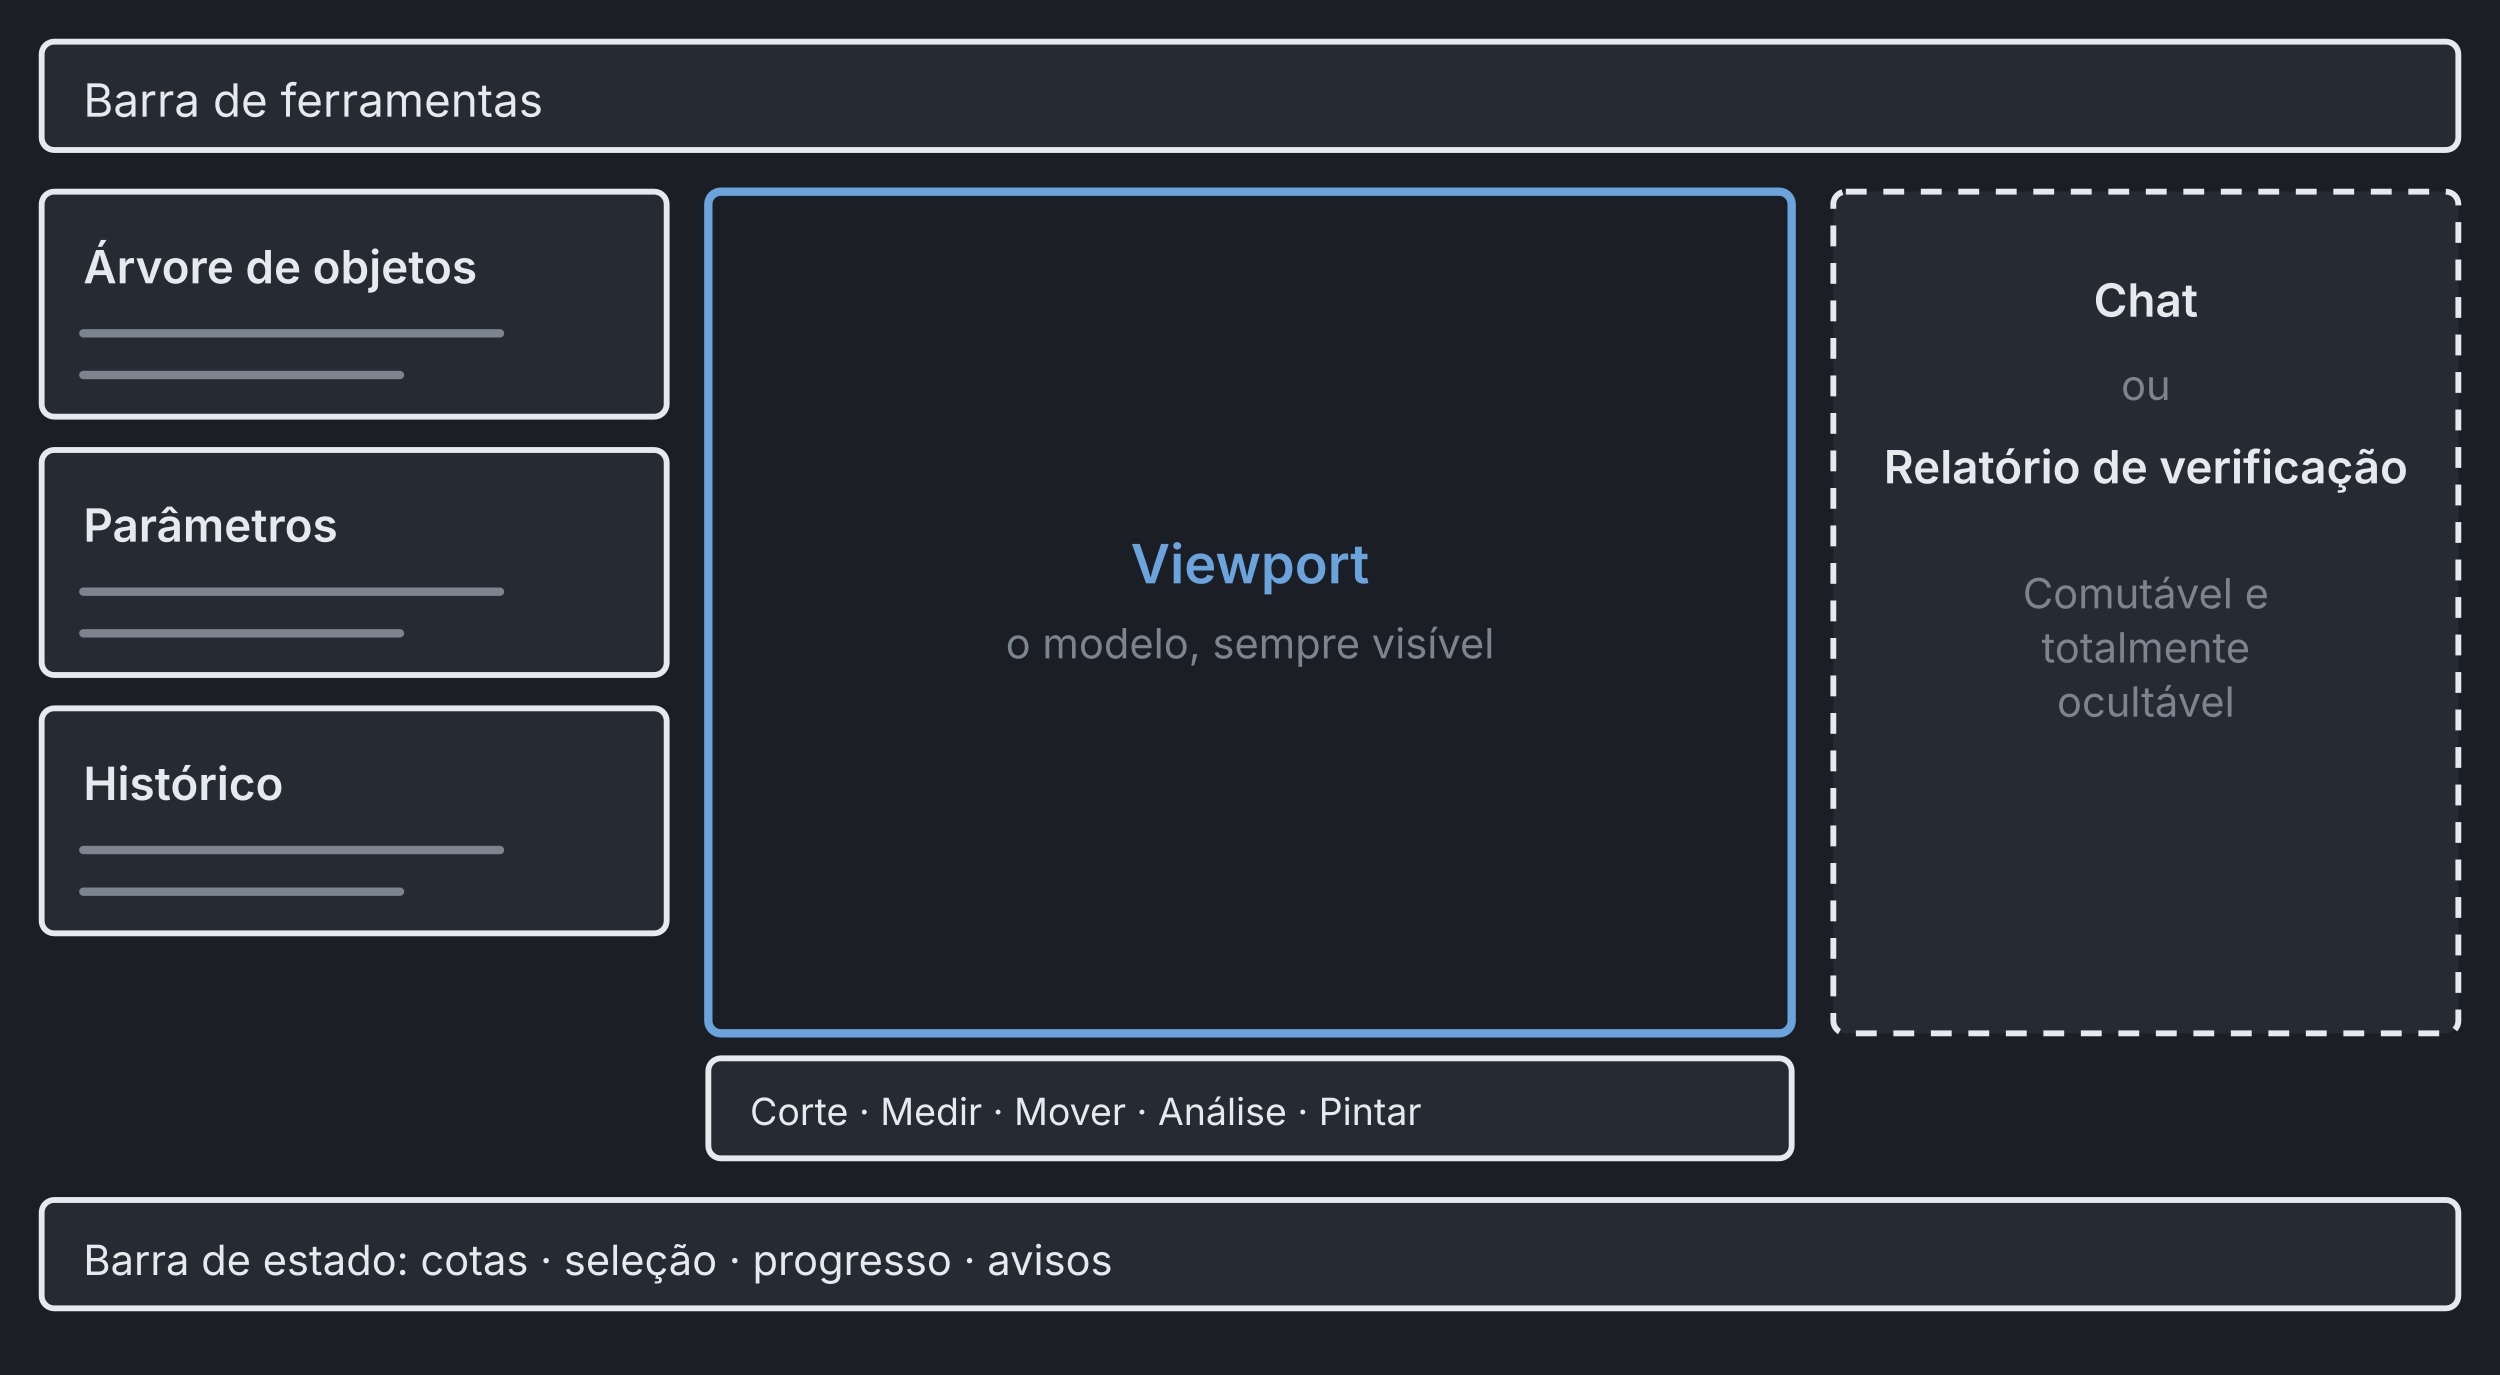
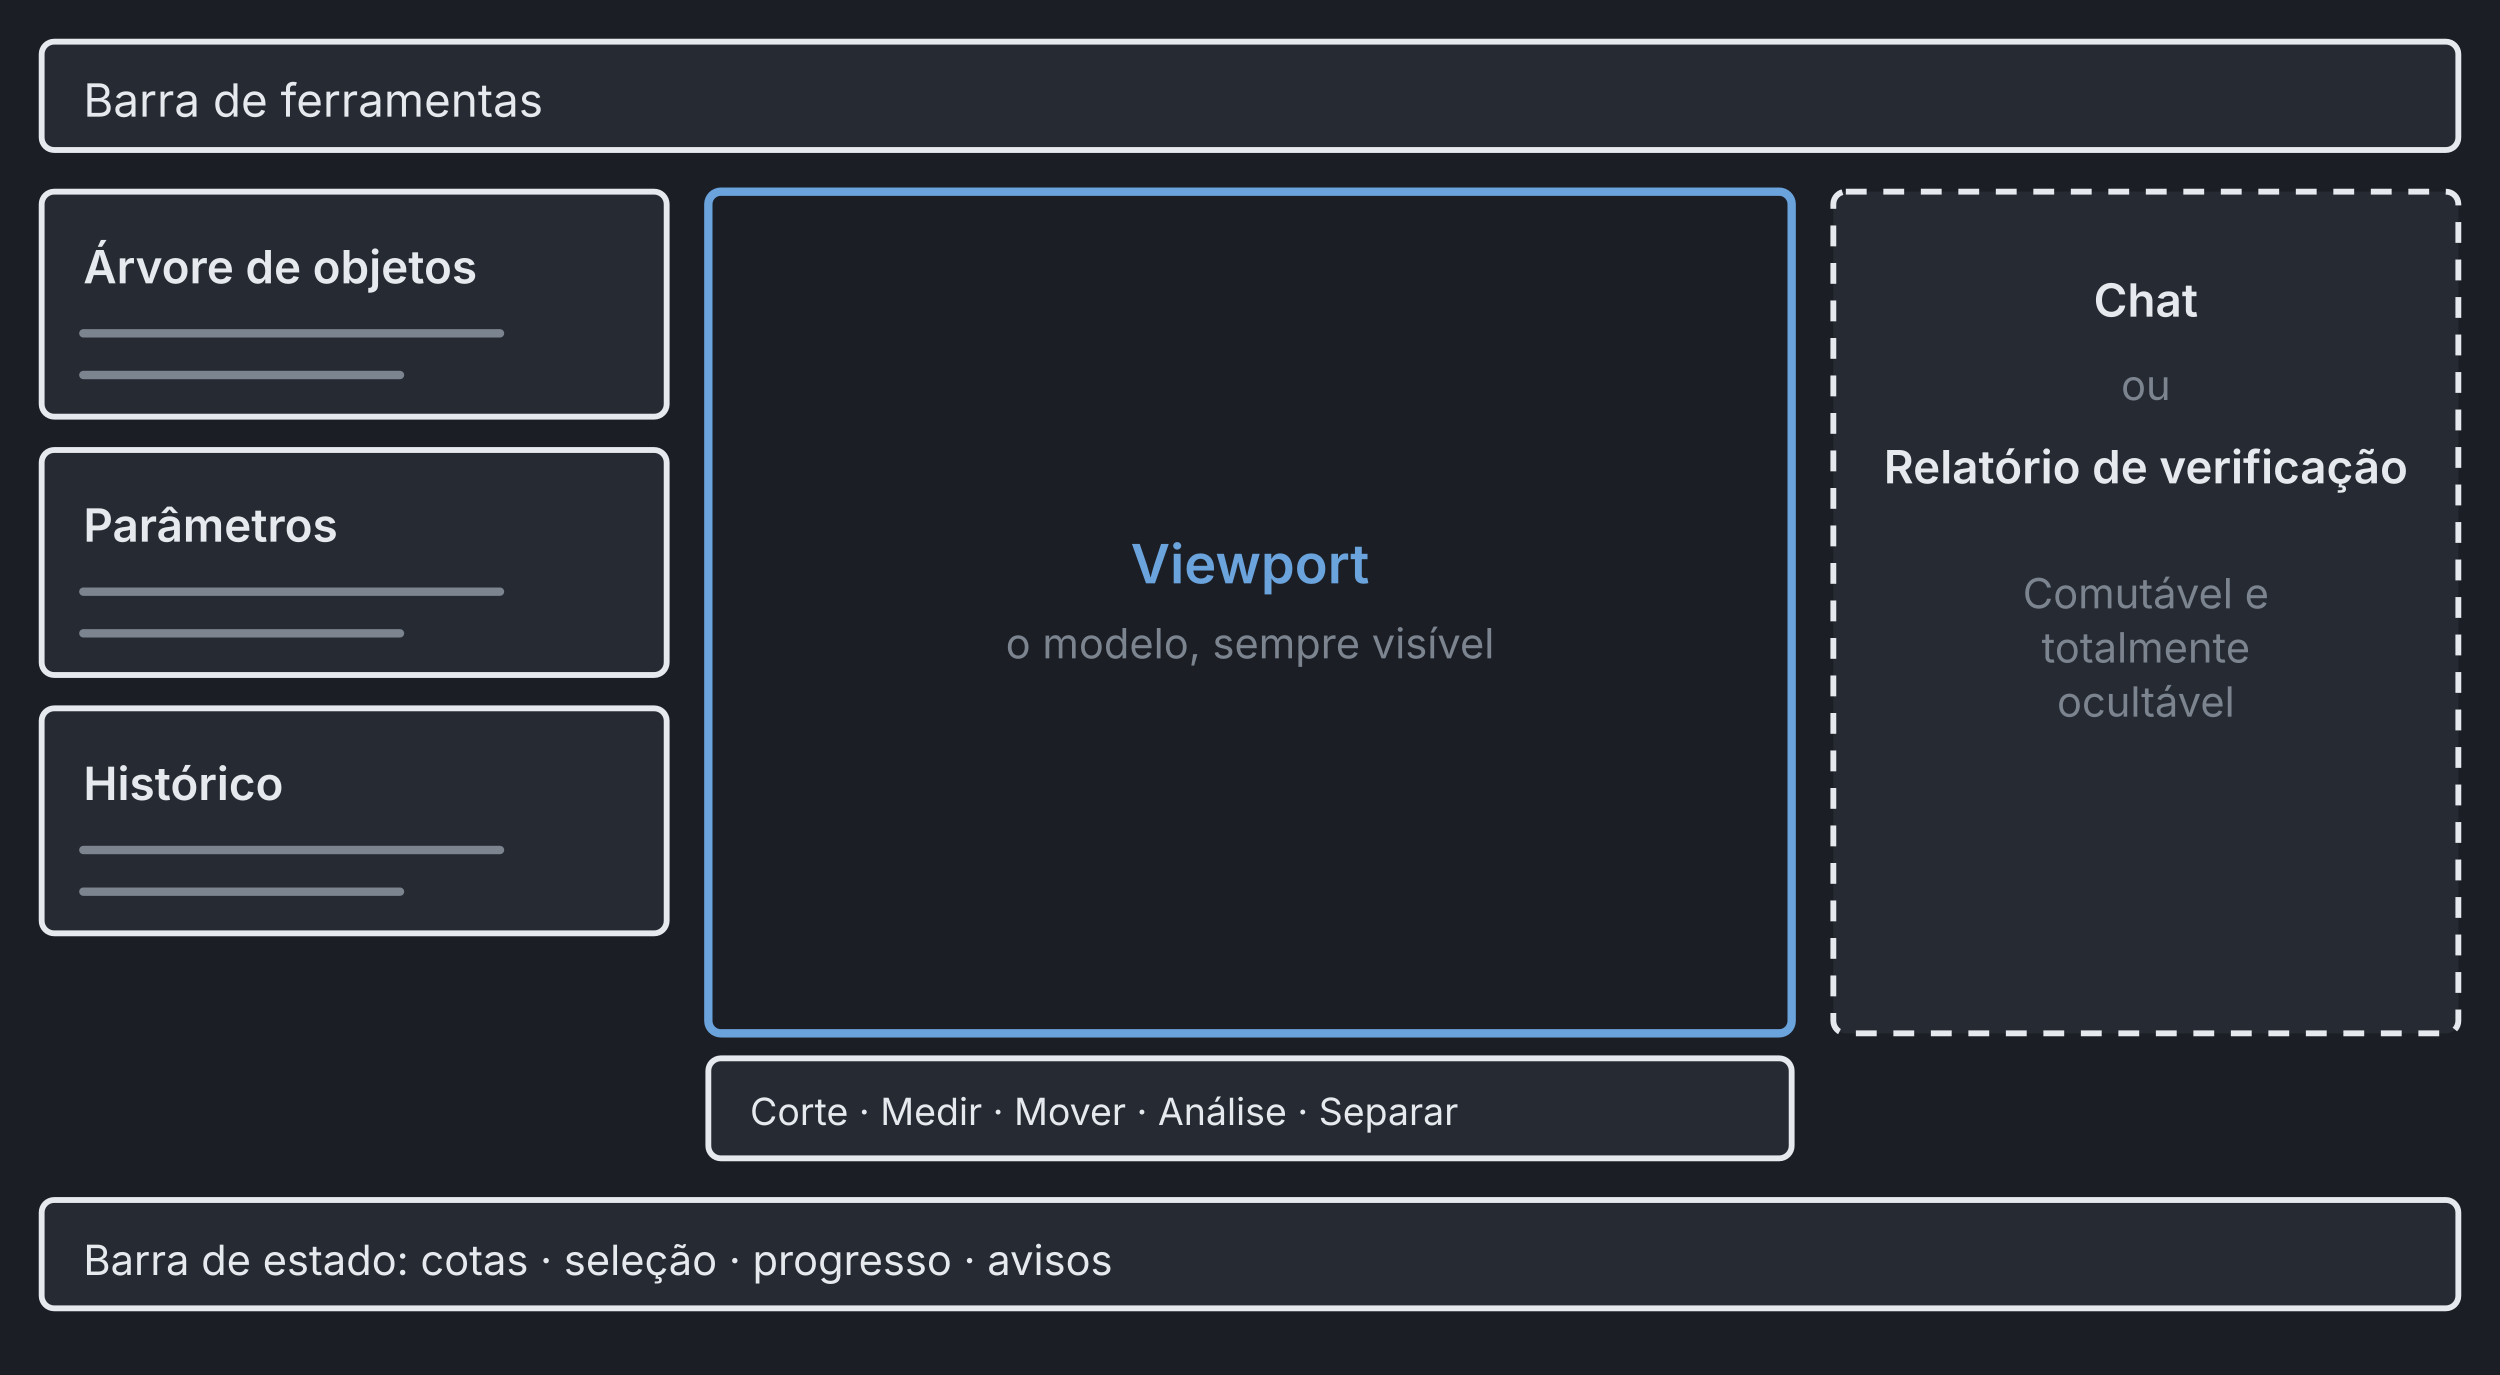
<svg xmlns="http://www.w3.org/2000/svg" viewBox="0 0 600 330" width="600" height="330">
  <rect x="0" y="0" width="600" height="330" fill="#1b1f25" />
  <rect x="10" y="10" width="580" height="26" rx="3" fill="#262b33" stroke="#e6e9ee" stroke-width="1.4" />
  <text x="20" y="28" fill="#e6e9ee" font-size="11" font-family="system-ui, -apple-system, Segoe UI, sans-serif" text-anchor="start">Barra de ferramentas</text>
  <rect x="10" y="46" width="150" height="54" rx="3" fill="#262b33" stroke="#e6e9ee" stroke-width="1.4" />
  <text x="20" y="68" fill="#e6e9ee" font-size="11" font-family="system-ui, -apple-system, Segoe UI, sans-serif" text-anchor="start" font-weight="600">Árvore de objetos</text>
  <line x1="20" y1="80" x2="120" y2="80" stroke="#7c848f" stroke-width="2" stroke-linecap="round" />
  <line x1="20" y1="90" x2="96" y2="90" stroke="#7c848f" stroke-width="2" stroke-linecap="round" />
  <rect x="10" y="108" width="150" height="54" rx="3" fill="#262b33" stroke="#e6e9ee" stroke-width="1.4" />
  <text x="20" y="130" fill="#e6e9ee" font-size="11" font-family="system-ui, -apple-system, Segoe UI, sans-serif" text-anchor="start" font-weight="600">Parâmetros</text>
  <line x1="20" y1="142" x2="120" y2="142" stroke="#7c848f" stroke-width="2" stroke-linecap="round" />
  <line x1="20" y1="152" x2="96" y2="152" stroke="#7c848f" stroke-width="2" stroke-linecap="round" />
  <rect x="10" y="170" width="150" height="54" rx="3" fill="#262b33" stroke="#e6e9ee" stroke-width="1.4" />
  <text x="20" y="192" fill="#e6e9ee" font-size="11" font-family="system-ui, -apple-system, Segoe UI, sans-serif" text-anchor="start" font-weight="600">Histórico</text>
  <line x1="20" y1="204" x2="120" y2="204" stroke="#7c848f" stroke-width="2" stroke-linecap="round" />
  <line x1="20" y1="214" x2="96" y2="214" stroke="#7c848f" stroke-width="2" stroke-linecap="round" />
  <rect x="170" y="46" width="260" height="202" rx="3" fill="none" stroke="#6ba3dd" stroke-width="2" />
  <text x="300" y="140" fill="#6ba3dd" font-size="13" font-family="system-ui, -apple-system, Segoe UI, sans-serif" text-anchor="middle" font-weight="600">Viewport</text>
  <text x="300" y="158" fill="#7c848f" font-size="10" font-family="system-ui, -apple-system, Segoe UI, sans-serif" text-anchor="middle">o modelo, sempre visível</text>
  <rect x="440" y="46" width="150" height="202" rx="3" fill="#262b33" stroke="#e6e9ee" stroke-width="1.4" stroke-dasharray="5 4" />
  <text x="515" y="76" fill="#e6e9ee" font-size="11" font-family="system-ui, -apple-system, Segoe UI, sans-serif" text-anchor="middle" font-weight="600">Chat</text>
  <text x="515" y="96" fill="#7c848f" font-size="10" font-family="system-ui, -apple-system, Segoe UI, sans-serif" text-anchor="middle">ou</text>
  <text x="515" y="116" fill="#e6e9ee" font-size="11" font-family="system-ui, -apple-system, Segoe UI, sans-serif" text-anchor="middle" font-weight="600">Relatório de verificação</text>
  <text x="515" y="146" fill="#7c848f" font-size="10" font-family="system-ui, -apple-system, Segoe UI, sans-serif" text-anchor="middle">Comutável e</text>
  <text x="515" y="159" fill="#7c848f" font-size="10" font-family="system-ui, -apple-system, Segoe UI, sans-serif" text-anchor="middle">totalmente</text>
  <text x="515" y="172" fill="#7c848f" font-size="10" font-family="system-ui, -apple-system, Segoe UI, sans-serif" text-anchor="middle">ocultável</text>
  <rect x="170" y="254" width="260" height="24" rx="3" fill="#262b33" stroke="#e6e9ee" stroke-width="1.4" />
-   <text x="180" y="270" fill="#e6e9ee" font-size="9" font-family="system-ui, -apple-system, Segoe UI, sans-serif" text-anchor="start">Corte · Medir · Mover · Análise · Pintar</text>
+   <text x="180" y="270" fill="#e6e9ee" font-size="9" font-family="system-ui, -apple-system, Segoe UI, sans-serif" text-anchor="start">Corte · Medir · Mover · Análise · Separar</text>
  <rect x="10" y="288" width="580" height="26" rx="3" fill="#262b33" stroke="#e6e9ee" stroke-width="1.4" />
  <text x="20" y="306" fill="#e6e9ee" font-size="10" font-family="system-ui, -apple-system, Segoe UI, sans-serif" text-anchor="start">Barra de estado: cotas · seleção · progresso · avisos</text>
</svg>
